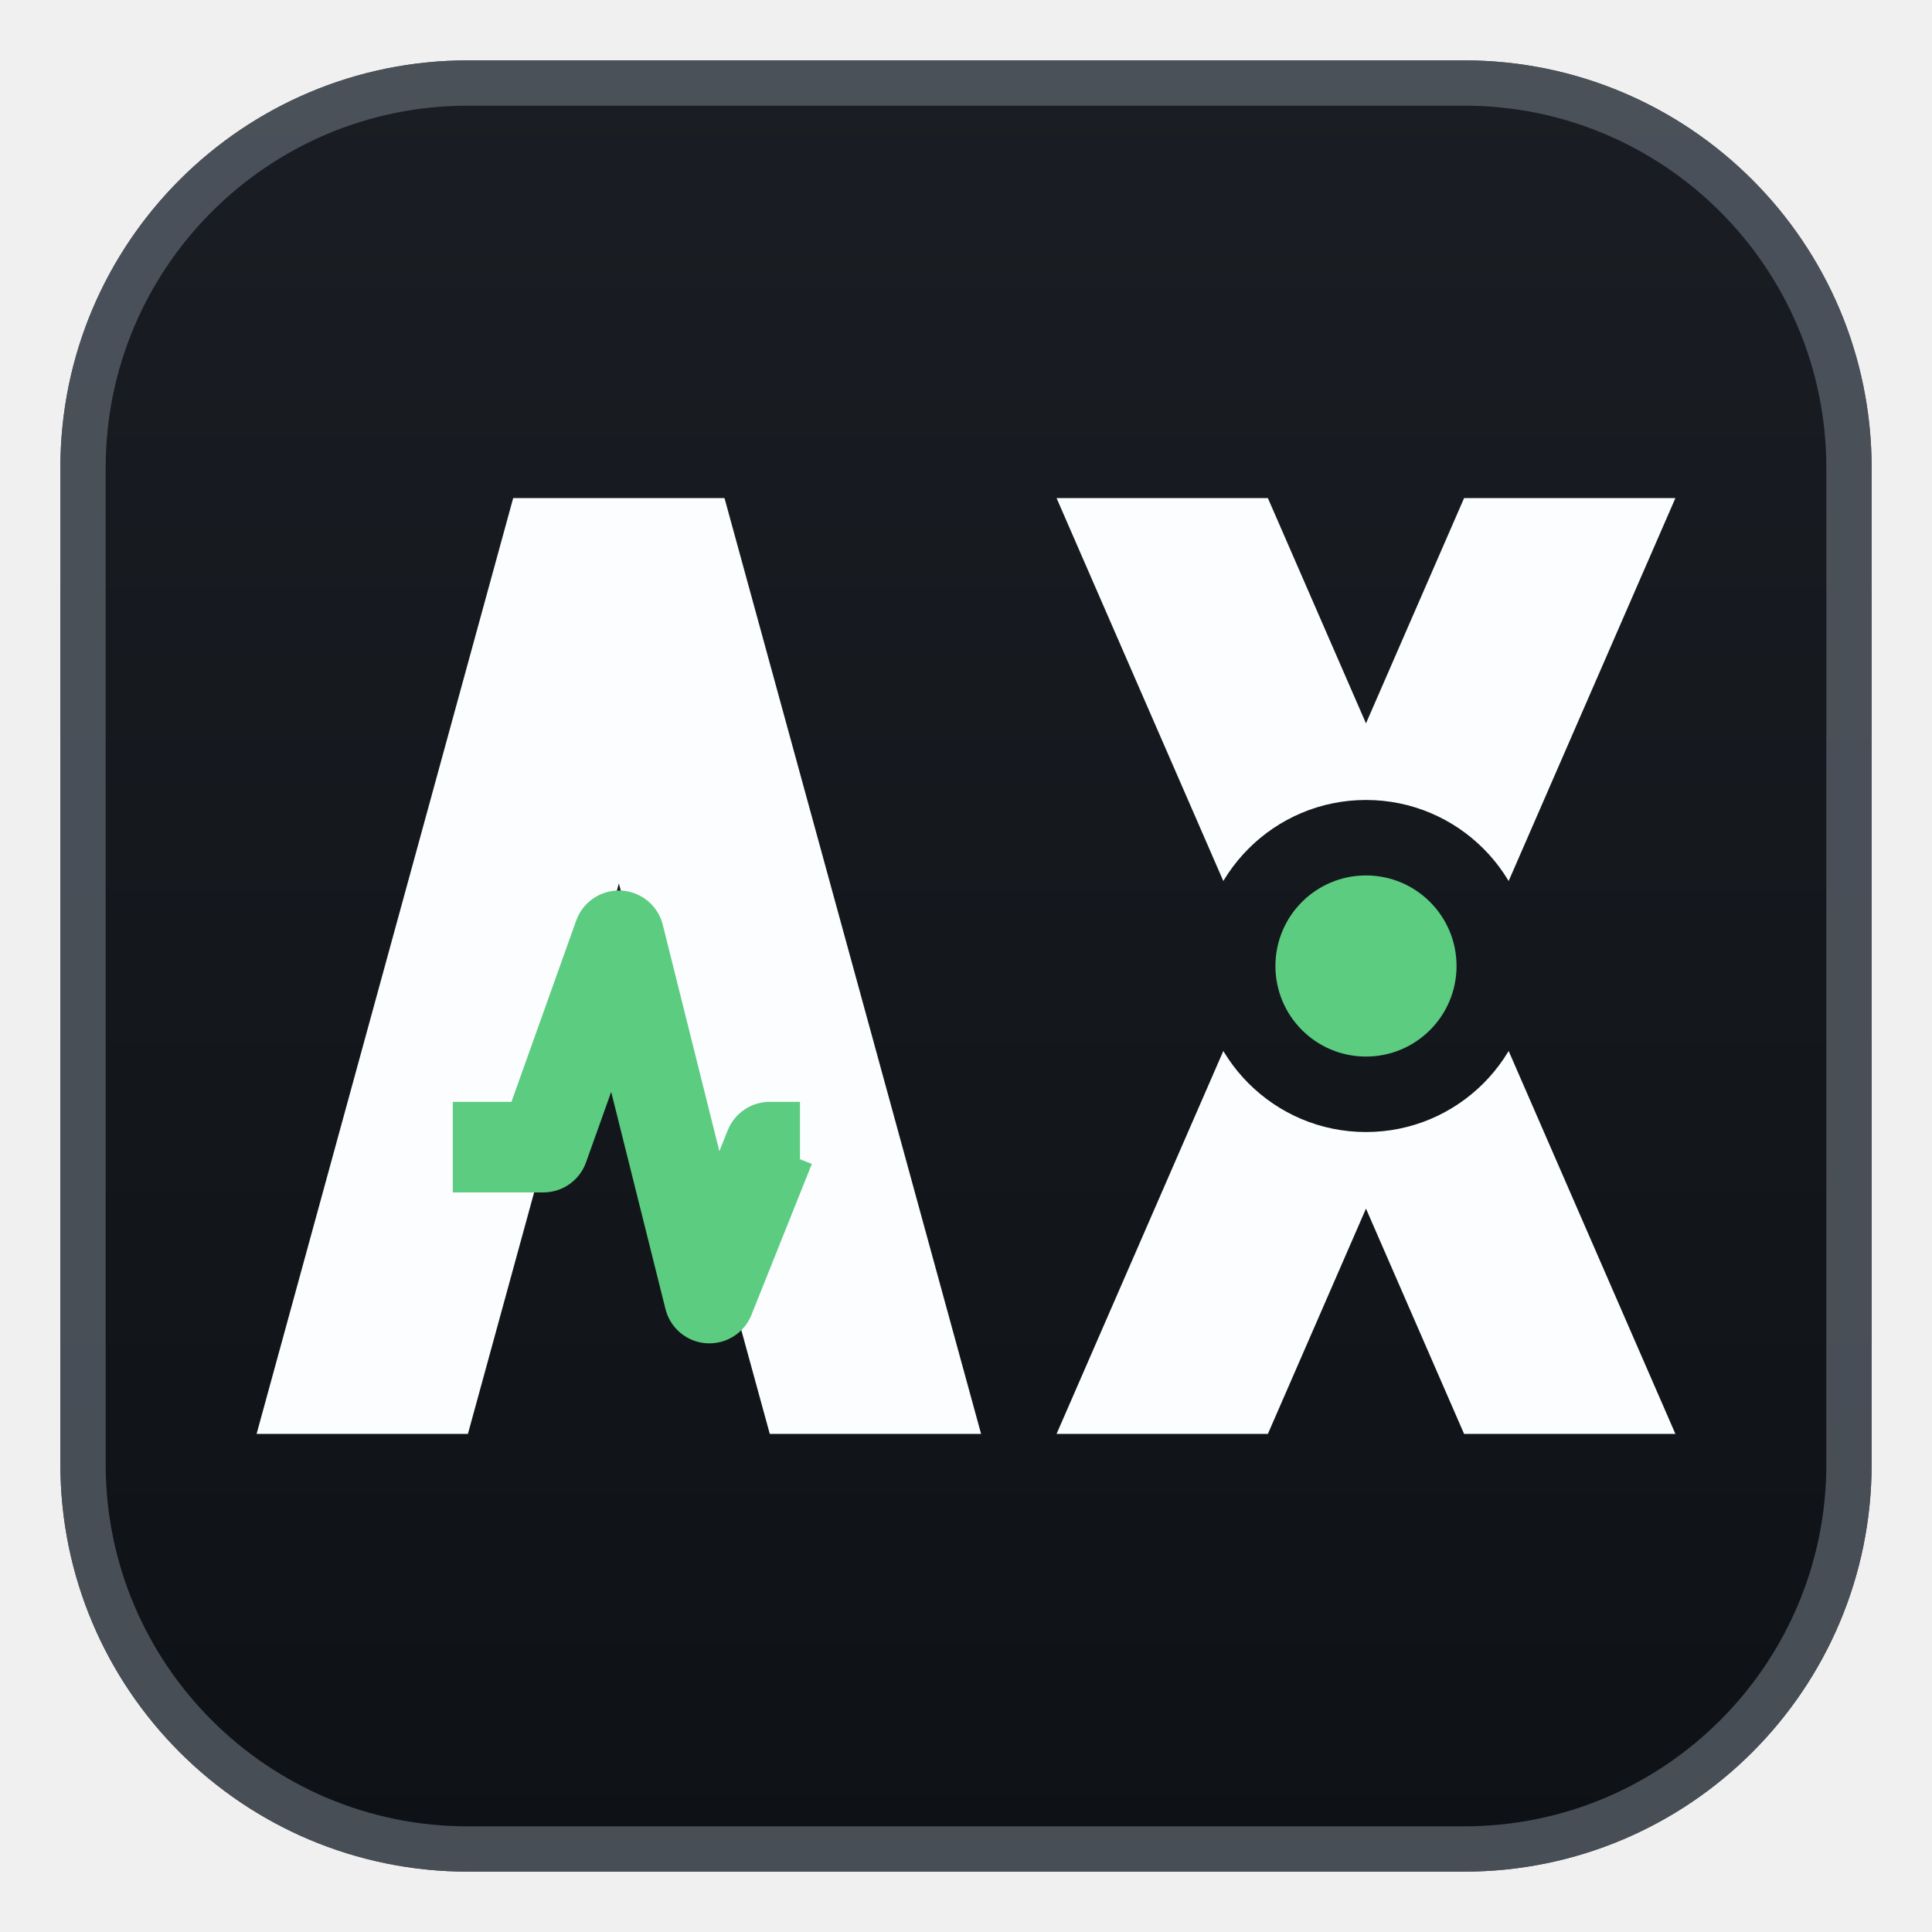
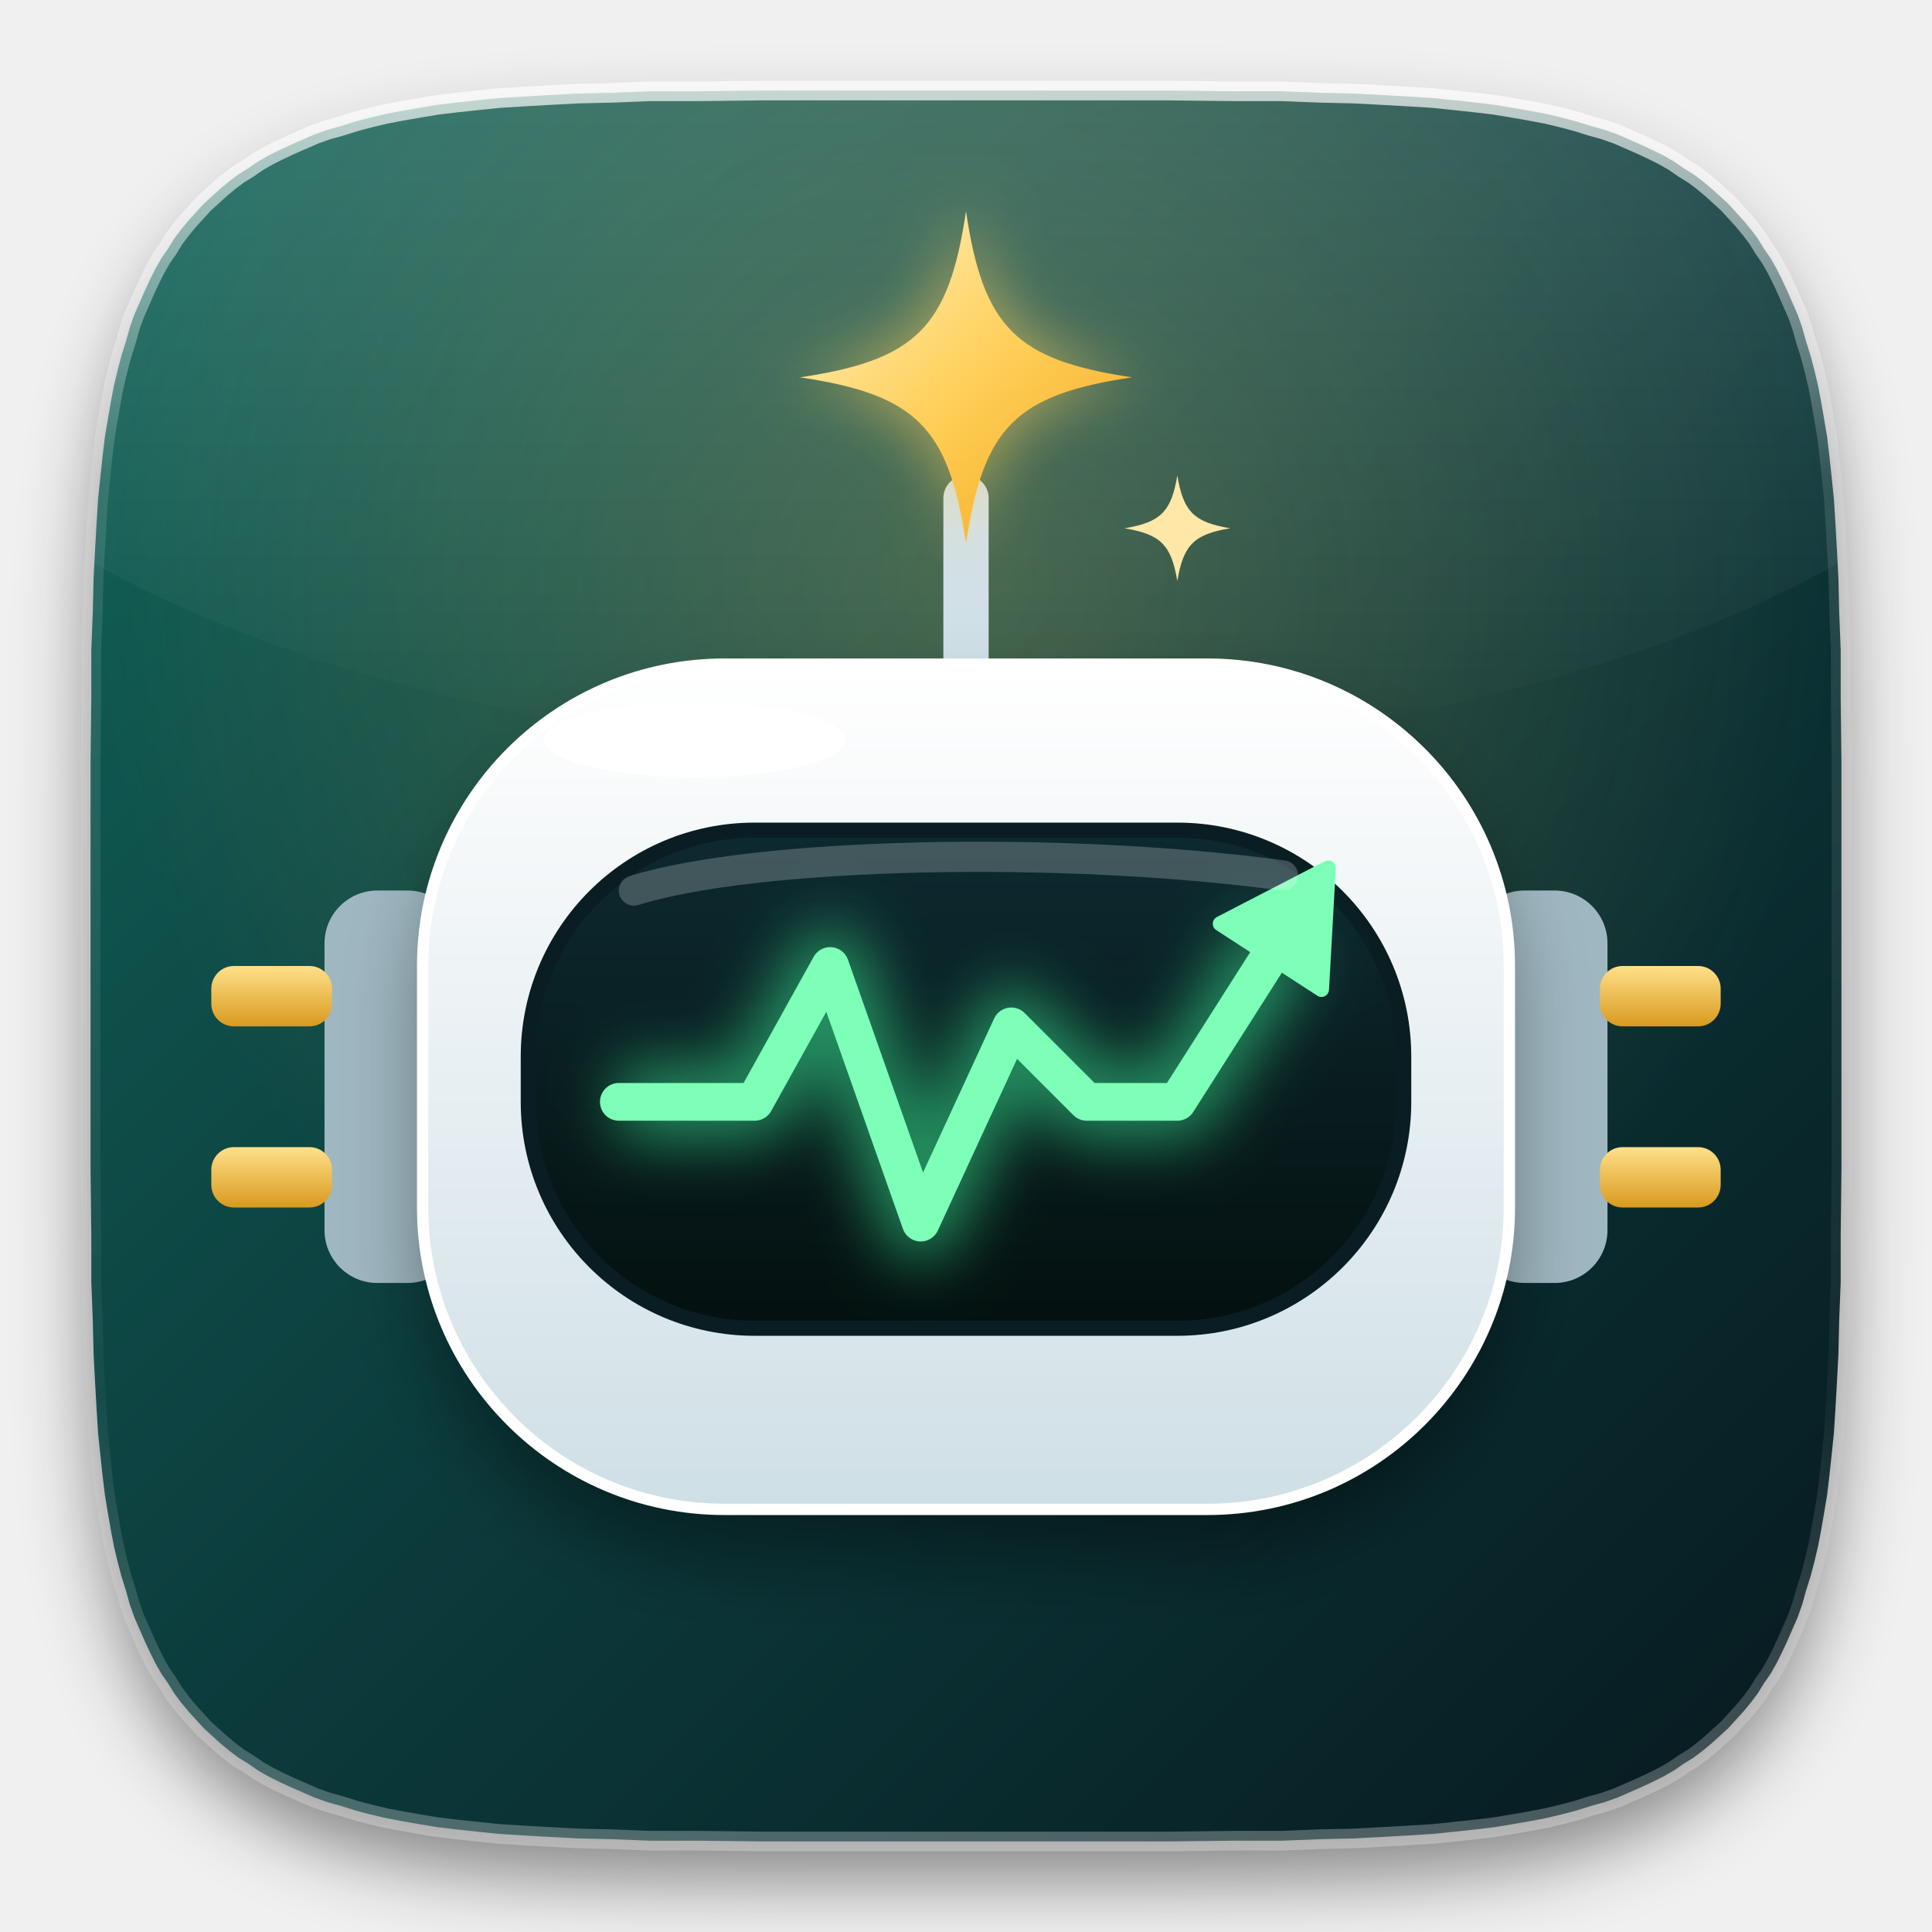
<svg xmlns="http://www.w3.org/2000/svg" viewBox="0 0 256 256">
  <defs>
-     <linearGradient id="plate" x1="0" y1="0" x2="0" y2="1">
-       <stop offset="0" stop-color="#1a1e24" />
-       <stop offset="1" stop-color="#0e1216" />
+     <filter id="tileShadow" x="-20%" y="-20%" width="140%" height="150%">
+       <feGaussianBlur stdDeviation="5" />
+     </filter>
+     <filter id="soft" x="-30%" y="-30%" width="160%" height="170%">
+       <feGaussianBlur in="SourceAlpha" stdDeviation="5" />
+       <feOffset dy="6" />
+       <feComponentTransfer>
+         <feFuncA type="linear" slope=".38" />
+       </feComponentTransfer>
+       <feMerge>
+         <feMergeNode />
+         <feMergeNode in="SourceGraphic" />
+       </feMerge>
+     </filter>
+     <filter id="glow" x="-50%" y="-50%" width="200%" height="200%">
+       <feGaussianBlur stdDeviation="4" />
+     </filter>
+     <filter id="bigGlow" x="-50%" y="-50%" width="200%" height="200%">
+       <feGaussianBlur stdDeviation="14" />
+     </filter>
+     <linearGradient id="rim" x1="0" y1="0" x2="0" y2="1">
+       <stop offset="0" stop-color="#fff" stop-opacity=".7" />
+       <stop offset=".22" stop-color="#fff" stop-opacity=".12" />
+       <stop offset=".75" stop-color="#fff" stop-opacity=".04" />
+       <stop offset="1" stop-color="#fff" stop-opacity=".28" />
    </linearGradient>
-     <mask id="node">
-       <rect width="256" height="256" fill="#fff" />
-       <circle cx="181" cy="128" r="22" fill="#000" />
-     </mask>
+     <linearGradient id="sheen" x1="0" y1="0" x2="0" y2="1">
+       <stop offset="0" stop-color="#fff" stop-opacity=".22" />
+       <stop offset="1" stop-color="#fff" stop-opacity="0" />
+     </linearGradient>
+     <linearGradient id="bgE" x1="0" y1="0" x2="1" y2="1">
+       <stop offset="0" stop-color="#11665a" />
+       <stop offset=".5" stop-color="#0c3b3c" />
+       <stop offset="1" stop-color="#07191f" />
+     </linearGradient>
+     <radialGradient id="glowE" cx=".5" cy=".28" r=".5">
+       <stop offset="0" stop-color="#ffd166" stop-opacity=".22" />
+       <stop offset="1" stop-color="#ffd166" stop-opacity="0" />
+     </radialGradient>
+     <linearGradient id="head" x1="0" y1="0" x2="0" y2="1">
+       <stop offset="0" stop-color="#ffffff" />
+       <stop offset="1" stop-color="#cfdfe6" />
+     </linearGradient>
+     <linearGradient id="visor" x1="0" y1="0" x2="0" y2="1">
+       <stop offset="0" stop-color="#0d2a30" />
+       <stop offset="1" stop-color="#04100f" />
+     </linearGradient>
+     <linearGradient id="pin" x1="0" y1="0" x2="0" y2="1">
+       <stop offset="0" stop-color="#ffe08a" />
+       <stop offset="1" stop-color="#d99a1e" />
+     </linearGradient>
+     <linearGradient id="spark" x1="0" y1="0" x2="1" y2="1">
+       <stop offset="0" stop-color="#fff2c2" />
+       <stop offset=".5" stop-color="#ffcc4d" />
+       <stop offset="1" stop-color="#f59f0b" />
+     </linearGradient>
+     <clipPath id="tileClip">
+       <path d="M244 128L244 155L243.9 163.6L243.9 169.9L243.7 175L243.6 179.4L243.4 183.2L243.2 186.7L243 189.9L242.7 192.8L242.4 195.6L242.1 198.1L241.7 200.5L241.3 202.8L240.9 204.9L240.4 207L239.9 208.9L239.3 210.8L238.8 212.6L238.2 214.3L237.5 215.9L236.8 217.5L236.1 219L235.4 220.4L234.6 221.8L233.7 223.1L232.9 224.4L232 225.6L231 226.8L230 227.9L229 229L227.9 230L226.8 231L225.6 232L224.4 232.9L223.1 233.7L221.8 234.6L220.4 235.4L219 236.1L217.5 236.8L215.9 237.5L214.3 238.2L212.6 238.8L210.8 239.3L208.9 239.9L207 240.4L204.9 240.9L202.8 241.3L200.5 241.7L198.1 242.1L195.6 242.4L192.8 242.7L189.9 243L186.7 243.2L183.2 243.4L179.4 243.6L175 243.7L169.9 243.9L163.6 243.9L155 244L128 244L101 244L92.4 243.9L86.1 243.9L81 243.7L76.6 243.6L72.8 243.4L69.3 243.2L66.1 243L63.2 242.7L60.4 242.4L57.9 242.1L55.5 241.7L53.2 241.3L51.1 240.9L49 240.4L47.1 239.9L45.2 239.3L43.4 238.8L41.7 238.2L40.1 237.5L38.5 236.8L37 236.1L35.6 235.4L34.2 234.6L32.9 233.7L31.6 232.9L30.4 232L29.2 231L28.1 230L27 229L26 227.9L25 226.8L24 225.6L23.1 224.4L22.3 223.1L21.4 221.8L20.6 220.4L19.9 219L19.2 217.5L18.5 215.9L17.8 214.3L17.2 212.6L16.7 210.8L16.1 208.9L15.6 207L15.1 204.9L14.7 202.8L14.3 200.5L13.9 198.1L13.6 195.6L13.3 192.8L13 189.9L12.8 186.7L12.6 183.2L12.4 179.4L12.3 175L12.1 169.9L12.1 163.6L12 155L12 128L12 101L12.1 92.4L12.1 86.1L12.3 81L12.4 76.6L12.6 72.8L12.8 69.3L13 66.1L13.3 63.2L13.6 60.4L13.9 57.9L14.3 55.5L14.7 53.2L15.1 51.1L15.6 49L16.1 47.1L16.7 45.2L17.2 43.4L17.8 41.7L18.5 40.1L19.2 38.5L19.9 37L20.6 35.6L21.4 34.2L22.3 32.9L23.1 31.6L24 30.4L25 29.2L26 28.1L27 27L28.1 26L29.2 25L30.4 24L31.6 23.1L32.9 22.3L34.2 21.4L35.6 20.6L37 19.9L38.5 19.2L40.1 18.5L41.7 17.8L43.4 17.2L45.2 16.7L47.1 16.1L49 15.6L51.1 15.1L53.2 14.7L55.5 14.3L57.9 13.9L60.4 13.6L63.2 13.3L66.1 13L69.3 12.8L72.8 12.6L76.6 12.4L81 12.3L86.1 12.1L92.4 12.1L101 12L128 12L155 12L163.6 12.1L169.9 12.1L175 12.3L179.4 12.4L183.2 12.6L186.7 12.8L189.9 13L192.8 13.3L195.6 13.6L198.1 13.9L200.5 14.3L202.8 14.7L204.9 15.1L207 15.6L208.9 16.1L210.8 16.7L212.6 17.2L214.3 17.8L215.9 18.5L217.5 19.2L219 19.9L220.4 20.6L221.8 21.4L223.1 22.3L224.4 23.1L225.6 24L226.8 25L227.9 26L229 27L230 28.1L231 29.2L232 30.4L232.9 31.6L233.7 32.9L234.6 34.2L235.4 35.6L236.1 37L236.8 38.5L237.5 40.1L238.2 41.7L238.8 43.4L239.3 45.2L239.9 47.1L240.4 49L240.9 51.1L241.3 53.2L241.7 55.5L242.1 57.9L242.4 60.4L242.7 63.2L243 66.1L243.2 69.3L243.4 72.8L243.6 76.6L243.7 81L243.9 86.1L243.9 92.4L244 101Z" />
+     </clipPath>
  </defs>
-   <rect x="8" y="8" width="240" height="240" rx="54" fill="url(#plate)" />
-   <rect x="11" y="11" width="234" height="234" rx="51" fill="none" stroke="#5a616b" stroke-width="6" stroke-opacity=".75" />
-   <path d="M68 66H96L62 190H34ZM68 66H96L130 190H102Z" fill="#fcfdff" />
-   <path d="M140 66H168L222 190H194ZM194 66H222L168 190H140Z" fill="#fcfdff" mask="url(#node)" />
-   <path d="M60 152H72L82 124L94 172L102 152H106" fill="none" stroke="#5bcc80" stroke-width="12" stroke-linejoin="round" />
-   <circle cx="181" cy="128" r="12" fill="#5bcc80" />
+   <path d="M244 128L244 155L243.9 163.6L243.9 169.9L243.7 175L243.6 179.4L243.4 183.2L243.2 186.7L243 189.9L242.7 192.8L242.4 195.6L242.1 198.1L241.7 200.5L241.3 202.8L240.9 204.9L240.4 207L239.9 208.9L239.3 210.8L238.8 212.6L238.2 214.3L237.5 215.9L236.8 217.5L236.1 219L235.4 220.4L234.6 221.8L233.7 223.1L232.9 224.4L232 225.6L231 226.8L230 227.9L229 229L227.9 230L226.8 231L225.6 232L224.4 232.9L223.1 233.7L221.8 234.6L220.4 235.4L219 236.1L217.5 236.8L215.9 237.5L214.3 238.2L212.6 238.8L210.8 239.3L208.9 239.9L207 240.4L204.9 240.9L202.8 241.3L200.5 241.7L198.1 242.1L195.6 242.4L192.8 242.7L189.9 243L186.7 243.2L183.2 243.4L179.4 243.6L175 243.7L169.9 243.9L163.6 243.9L155 244L128 244L101 244L92.4 243.9L86.1 243.9L81 243.7L76.6 243.6L72.8 243.4L69.3 243.2L66.1 243L63.2 242.7L60.4 242.4L57.9 242.1L55.5 241.7L53.2 241.3L51.1 240.9L49 240.4L47.1 239.9L45.2 239.3L43.4 238.8L41.7 238.2L40.1 237.5L38.5 236.8L37 236.1L35.6 235.4L34.2 234.6L32.9 233.7L31.6 232.9L30.4 232L29.2 231L28.1 230L27 229L26 227.9L25 226.8L24 225.6L23.1 224.4L22.3 223.1L21.4 221.8L20.6 220.4L19.9 219L19.2 217.5L18.5 215.9L17.8 214.3L17.2 212.6L16.7 210.8L16.1 208.9L15.6 207L15.1 204.9L14.7 202.8L14.3 200.5L13.9 198.1L13.6 195.6L13.3 192.8L13 189.9L12.8 186.7L12.6 183.2L12.4 179.4L12.3 175L12.1 169.9L12.1 163.6L12 155L12 128L12 101L12.1 92.4L12.1 86.1L12.3 81L12.4 76.6L12.6 72.8L12.8 69.3L13 66.1L13.3 63.2L13.6 60.4L13.9 57.9L14.3 55.5L14.7 53.2L15.1 51.1L15.6 49L16.1 47.1L16.7 45.2L17.2 43.4L17.8 41.7L18.5 40.1L19.2 38.5L19.9 37L20.6 35.6L21.4 34.2L22.3 32.9L23.1 31.6L24 30.4L25 29.2L26 28.1L27 27L28.1 26L29.2 25L30.4 24L31.6 23.1L32.9 22.3L34.2 21.4L35.6 20.6L37 19.9L38.5 19.2L40.1 18.5L41.7 17.8L43.4 17.2L45.2 16.7L47.1 16.1L49 15.6L51.1 15.1L53.2 14.7L55.5 14.3L57.9 13.9L60.4 13.6L63.2 13.3L66.1 13L69.3 12.8L72.8 12.6L76.6 12.4L81 12.3L86.1 12.1L92.4 12.1L101 12L128 12L155 12L163.6 12.1L169.9 12.1L175 12.3L179.4 12.4L183.2 12.6L186.7 12.8L189.9 13L192.8 13.3L195.6 13.6L198.1 13.9L200.5 14.3L202.8 14.7L204.9 15.1L207 15.6L208.9 16.1L210.8 16.7L212.6 17.2L214.3 17.8L215.9 18.5L217.5 19.2L219 19.9L220.4 20.6L221.8 21.4L223.1 22.3L224.4 23.1L225.6 24L226.8 25L227.9 26L229 27L230 28.1L231 29.2L232 30.4L232.9 31.6L233.7 32.9L234.6 34.2L235.4 35.6L236.1 37L236.8 38.5L237.5 40.1L238.2 41.7L238.8 43.4L239.3 45.2L239.9 47.1L240.4 49L240.9 51.1L241.3 53.2L241.7 55.5L242.1 57.9L242.4 60.4L242.7 63.2L243 66.1L243.2 69.3L243.4 72.8L243.6 76.6L243.7 81L243.9 86.1L243.9 92.4L244 101Z" transform="translate(0 5)" fill="#000" opacity=".45" filter="url(#tileShadow)" />
+   <path d="M244 128L244 155L243.9 163.6L243.9 169.9L243.7 175L243.6 179.4L243.4 183.2L243.2 186.7L243 189.9L242.7 192.8L242.4 195.6L242.1 198.1L241.7 200.5L241.3 202.8L240.9 204.9L240.4 207L239.9 208.9L239.3 210.8L238.8 212.6L238.2 214.3L237.5 215.9L236.8 217.5L236.1 219L235.4 220.4L234.6 221.8L233.7 223.1L232.9 224.4L232 225.6L231 226.8L230 227.9L229 229L227.9 230L226.8 231L225.6 232L224.4 232.9L223.1 233.7L221.8 234.6L220.4 235.4L219 236.1L217.5 236.8L215.9 237.5L214.3 238.2L212.6 238.8L210.8 239.3L208.9 239.9L207 240.4L204.9 240.9L202.8 241.3L200.5 241.7L198.1 242.1L195.6 242.4L192.8 242.7L189.9 243L186.7 243.2L183.2 243.4L179.4 243.6L175 243.7L169.9 243.9L163.6 243.9L155 244L128 244L101 244L92.4 243.9L86.1 243.9L81 243.7L76.6 243.6L72.8 243.4L69.3 243.2L66.1 243L63.2 242.7L60.4 242.4L57.9 242.1L55.5 241.7L53.2 241.3L51.1 240.9L49 240.4L47.1 239.9L45.2 239.3L43.4 238.8L41.7 238.2L40.1 237.5L38.5 236.8L37 236.1L35.6 235.4L34.2 234.6L32.9 233.7L31.6 232.9L30.4 232L29.2 231L28.1 230L27 229L26 227.9L25 226.8L24 225.6L23.1 224.4L22.3 223.1L21.4 221.8L20.6 220.4L19.9 219L19.2 217.5L18.5 215.9L17.8 214.3L17.2 212.6L16.7 210.8L16.1 208.9L15.6 207L15.1 204.9L14.7 202.8L14.3 200.5L13.9 198.1L13.6 195.6L13.3 192.8L13 189.9L12.8 186.7L12.6 183.2L12.4 179.4L12.3 175L12.1 169.9L12.1 163.6L12 155L12 128L12 101L12.1 92.4L12.1 86.1L12.3 81L12.4 76.6L12.6 72.8L12.8 69.3L13 66.1L13.3 63.2L13.6 60.4L13.9 57.9L14.3 55.5L14.7 53.2L15.1 51.1L15.6 49L16.1 47.1L16.7 45.2L17.2 43.4L17.8 41.7L18.5 40.1L19.2 38.5L19.9 37L20.6 35.6L21.4 34.2L22.3 32.9L23.1 31.6L24 30.4L25 29.2L26 28.1L27 27L28.1 26L29.2 25L30.4 24L31.6 23.1L32.9 22.3L34.2 21.4L35.6 20.6L37 19.9L38.5 19.2L40.1 18.5L41.7 17.8L43.4 17.2L45.2 16.7L47.1 16.1L49 15.6L51.1 15.1L53.2 14.7L55.5 14.3L57.9 13.9L60.4 13.6L63.2 13.3L66.1 13L69.3 12.8L72.8 12.6L76.6 12.4L81 12.3L86.1 12.1L92.4 12.1L101 12L128 12L155 12L163.6 12.1L169.9 12.1L175 12.3L179.4 12.4L183.2 12.6L186.7 12.8L189.9 13L192.8 13.3L195.6 13.6L198.1 13.9L200.5 14.3L202.8 14.7L204.9 15.1L207 15.6L208.9 16.1L210.8 16.7L212.6 17.2L214.3 17.8L215.9 18.5L217.5 19.2L219 19.9L220.4 20.6L221.8 21.4L223.1 22.3L224.4 23.1L225.6 24L226.8 25L227.9 26L229 27L230 28.1L231 29.2L232 30.4L232.9 31.6L233.7 32.9L234.6 34.2L235.4 35.6L236.1 37L236.8 38.5L237.5 40.1L238.2 41.7L238.8 43.4L239.3 45.2L239.9 47.1L240.4 49L240.9 51.1L241.3 53.2L241.7 55.5L242.1 57.9L242.4 60.4L242.7 63.2L243 66.1L243.2 69.3L243.4 72.8L243.6 76.6L243.7 81L243.9 86.1L243.9 92.4L244 101Z" fill="url(#bgE)" />
+   <path d="M244 128L244 155L243.9 163.6L243.9 169.9L243.7 175L243.6 179.4L243.4 183.2L243.2 186.7L243 189.9L242.7 192.8L242.4 195.6L242.1 198.1L241.7 200.5L241.3 202.8L240.9 204.9L240.4 207L239.9 208.9L239.3 210.8L238.8 212.6L238.2 214.3L237.5 215.9L236.8 217.5L236.1 219L235.4 220.4L234.6 221.8L233.7 223.1L232.9 224.4L232 225.6L231 226.8L230 227.9L229 229L227.9 230L226.8 231L225.6 232L224.4 232.9L223.1 233.7L221.8 234.6L220.4 235.4L219 236.1L217.5 236.8L215.9 237.5L214.3 238.2L212.6 238.8L210.8 239.3L208.9 239.9L207 240.4L204.9 240.9L202.8 241.3L200.5 241.7L198.1 242.1L195.6 242.4L192.8 242.7L189.9 243L186.7 243.2L183.2 243.4L179.4 243.6L175 243.7L169.9 243.9L163.6 243.9L155 244L128 244L101 244L92.4 243.9L86.1 243.9L81 243.7L76.6 243.6L72.8 243.4L69.3 243.2L66.1 243L63.2 242.7L60.4 242.4L57.9 242.1L55.5 241.7L53.2 241.3L51.1 240.9L49 240.4L47.1 239.9L45.2 239.3L43.4 238.8L41.7 238.2L40.1 237.5L38.5 236.8L37 236.1L35.6 235.4L34.2 234.6L32.9 233.7L31.6 232.9L30.4 232L29.2 231L28.1 230L27 229L26 227.9L25 226.8L24 225.6L23.1 224.4L22.3 223.1L21.4 221.8L20.6 220.4L19.9 219L19.2 217.5L18.5 215.9L17.8 214.3L17.2 212.6L16.7 210.8L16.1 208.9L15.6 207L15.1 204.9L14.7 202.8L14.3 200.5L13.9 198.1L13.6 195.6L13.3 192.8L13 189.9L12.8 186.7L12.6 183.2L12.4 179.4L12.3 175L12.1 169.9L12.1 163.6L12 155L12 128L12 101L12.1 92.4L12.1 86.1L12.3 81L12.4 76.6L12.6 72.8L12.8 69.3L13 66.1L13.3 63.2L13.6 60.4L13.9 57.9L14.3 55.5L14.7 53.2L15.1 51.1L15.6 49L16.1 47.1L16.7 45.2L17.2 43.4L17.8 41.7L18.5 40.1L19.2 38.5L19.9 37L20.6 35.6L21.4 34.2L22.3 32.9L23.1 31.6L24 30.4L25 29.2L26 28.1L27 27L28.1 26L29.2 25L30.4 24L31.6 23.1L32.9 22.3L34.2 21.4L35.6 20.6L37 19.9L38.5 19.2L40.1 18.5L41.7 17.8L43.4 17.2L45.2 16.7L47.1 16.1L49 15.6L51.1 15.1L53.2 14.7L55.5 14.3L57.9 13.9L60.4 13.6L63.2 13.3L66.1 13L69.3 12.8L72.8 12.6L76.6 12.4L81 12.3L86.1 12.1L92.4 12.1L101 12L128 12L155 12L163.6 12.1L169.9 12.1L175 12.3L179.4 12.4L183.2 12.6L186.7 12.8L189.9 13L192.8 13.3L195.6 13.6L198.1 13.9L200.5 14.3L202.8 14.7L204.9 15.1L207 15.6L208.9 16.1L210.8 16.7L212.6 17.2L214.3 17.8L215.9 18.5L217.5 19.2L219 19.9L220.4 20.6L221.8 21.4L223.1 22.3L224.4 23.1L225.6 24L226.8 25L227.9 26L229 27L230 28.1L231 29.2L232 30.4L232.9 31.6L233.7 32.9L234.6 34.2L235.4 35.6L236.1 37L236.8 38.5L237.5 40.1L238.2 41.7L238.8 43.4L239.3 45.2L239.9 47.1L240.4 49L240.9 51.1L241.3 53.2L241.7 55.5L242.1 57.9L242.4 60.4L242.7 63.2L243 66.1L243.2 69.3L243.4 72.8L243.6 76.6L243.7 81L243.9 86.1L243.9 92.4L244 101Z" fill="url(#glowE)" />
+   <path d="M128 92V66" stroke="#cfdfe6" stroke-width="6" stroke-linecap="round" />
+   <path d="M128 26C130.5 42.8 135.2 47.5 152 50C135.2 52.5 130.5 57.2 128 74C125.5 57.2 120.8 52.5 104 50C120.8 47.5 125.5 42.8 128 26Z" fill="#ffcc4d" opacity=".55" filter="url(#glow)" />
+   <path d="M128 28C130.3 43.4 134.6 47.7 150 50C134.6 52.3 130.3 56.6 128 72C125.7 56.6 121.4 52.3 106 50C121.4 47.7 125.7 43.4 128 28Z" fill="url(#spark)" />
+   <path d="M156 63C156.8 67.8 158.2 69.2 163 70C158.2 70.8 156.8 72.2 156 77C155.2 72.2 153.8 70.8 149 70C153.8 69.2 155.2 67.8 156 63Z" fill="#ffe7a3" />
+   <rect x="43" y="118" width="18" height="52" rx="7" fill="#9fb7c1" />
+   <rect x="28" y="128" width="16" height="8" rx="3" fill="url(#pin)" />
+   <rect x="28" y="152" width="16" height="8" rx="3" fill="url(#pin)" />
+   <rect x="195" y="118" width="18" height="52" rx="7" fill="#9fb7c1" />
+   <rect x="212" y="128" width="16" height="8" rx="3" fill="url(#pin)" />
+   <rect x="212" y="152" width="16" height="8" rx="3" fill="url(#pin)" />
+   <g filter="url(#soft)">
+     <rect x="56" y="88" width="144" height="112" rx="40" fill="url(#head)" />
+   </g>
+   <rect x="56" y="88" width="144" height="112" rx="40" fill="none" stroke="#fff" stroke-width="1.5" />
+   <rect x="70" y="110" width="116" height="66" rx="30" fill="url(#visor)" />
+   <rect x="70" y="110" width="116" height="66" rx="30" fill="none" stroke="#0a1d22" stroke-width="2" />
+   <path d="M82 146L100 146L110 128L122 162L134 136L144 146L156 146L170 124" fill="none" stroke="#3dff9e" stroke-width="10" stroke-linejoin="round" opacity=".5" filter="url(#glow)" />
+   <path d="M82 146L100 146L110 128L122 162L134 136L144 146L156 146L170 124" fill="none" stroke="#7dffb8" stroke-width="5" stroke-linejoin="round" stroke-linecap="round" />
+   <path d="M176 115L175.1 131.1L161.7 122.4Z" fill="#7dffb8" stroke="#7dffb8" stroke-width="2" stroke-linejoin="round" />
+   <path d="M84 118C100 113 140 112 170 116" stroke="#fff" stroke-opacity=".22" stroke-width="4" stroke-linecap="round" fill="none" />
+   <ellipse cx="92" cy="98" rx="20" ry="5" fill="#fff" opacity=".9" />
+   <g clip-path="url(#tileClip)">
+     <ellipse cx="128" cy="30" rx="150" ry="70" fill="url(#sheen)" />
+   </g>
+   <path d="M244 128L244 155L243.9 163.6L243.9 169.9L243.7 175L243.6 179.4L243.4 183.2L243.2 186.7L243 189.9L242.7 192.8L242.4 195.6L242.1 198.1L241.7 200.5L241.3 202.8L240.9 204.9L240.4 207L239.9 208.9L239.3 210.8L238.8 212.6L238.2 214.3L237.5 215.9L236.8 217.5L236.1 219L235.4 220.4L234.6 221.8L233.7 223.1L232.9 224.4L232 225.6L231 226.8L230 227.9L229 229L227.9 230L226.8 231L225.6 232L224.4 232.9L223.1 233.7L221.8 234.6L220.4 235.4L219 236.1L217.5 236.8L215.9 237.5L214.3 238.2L212.6 238.8L210.8 239.3L208.9 239.9L207 240.4L204.9 240.9L202.8 241.3L200.5 241.7L198.1 242.1L195.6 242.4L192.8 242.7L189.9 243L186.7 243.2L183.2 243.4L179.4 243.6L175 243.7L169.9 243.9L163.6 243.9L155 244L128 244L101 244L92.4 243.9L86.1 243.9L81 243.7L76.6 243.6L72.8 243.4L69.3 243.2L66.1 243L63.2 242.7L60.4 242.4L57.9 242.1L55.5 241.7L53.2 241.3L51.1 240.9L49 240.4L47.1 239.9L45.2 239.3L43.4 238.8L41.7 238.2L40.1 237.5L38.5 236.8L37 236.1L35.6 235.4L34.2 234.6L32.9 233.7L31.6 232.9L30.4 232L29.2 231L28.1 230L27 229L26 227.9L25 226.8L24 225.6L23.1 224.4L22.3 223.1L21.4 221.8L20.6 220.4L19.9 219L19.2 217.5L18.5 215.9L17.8 214.3L17.2 212.6L16.7 210.8L16.1 208.9L15.6 207L15.1 204.9L14.7 202.8L14.3 200.5L13.9 198.1L13.6 195.6L13.3 192.8L13 189.9L12.8 186.7L12.6 183.2L12.4 179.4L12.3 175L12.1 169.9L12.1 163.6L12 155L12 128L12 101L12.1 92.4L12.1 86.1L12.3 81L12.4 76.6L12.6 72.8L12.8 69.3L13 66.1L13.3 63.2L13.6 60.4L13.9 57.9L14.3 55.5L14.7 53.2L15.1 51.1L15.6 49L16.1 47.1L16.7 45.2L17.2 43.4L17.8 41.7L18.5 40.1L19.2 38.5L19.9 37L20.6 35.6L21.4 34.2L22.3 32.9L23.1 31.6L24 30.4L25 29.2L26 28.1L27 27L28.1 26L29.2 25L30.4 24L31.6 23.1L32.9 22.3L34.2 21.4L35.6 20.6L37 19.9L38.5 19.2L40.1 18.5L41.7 17.8L43.4 17.2L45.2 16.7L47.1 16.1L49 15.6L51.1 15.1L53.2 14.7L55.5 14.3L57.9 13.9L60.4 13.6L63.2 13.3L66.1 13L69.3 12.8L72.8 12.6L76.6 12.4L81 12.3L86.1 12.1L92.4 12.1L101 12L128 12L155 12L163.6 12.1L169.9 12.1L175 12.3L179.4 12.4L183.2 12.6L186.7 12.8L189.9 13L192.8 13.3L195.6 13.6L198.1 13.9L200.5 14.3L202.8 14.7L204.9 15.1L207 15.6L208.9 16.1L210.8 16.7L212.6 17.2L214.3 17.8L215.9 18.5L217.5 19.2L219 19.9L220.4 20.6L221.8 21.4L223.1 22.3L224.4 23.1L225.6 24L226.8 25L227.9 26L229 27L230 28.1L231 29.2L232 30.4L232.9 31.6L233.7 32.9L234.6 34.2L235.4 35.6L236.1 37L236.8 38.5L237.5 40.1L238.2 41.7L238.8 43.4L239.3 45.2L239.9 47.1L240.4 49L240.9 51.1L241.3 53.2L241.7 55.5L242.1 57.9L242.4 60.4L242.7 63.2L243 66.1L243.2 69.3L243.4 72.8L243.6 76.6L243.7 81L243.9 86.1L243.9 92.4L244 101Z" fill="none" stroke="url(#rim)" stroke-width="2.6" opacity="1" />
</svg>
